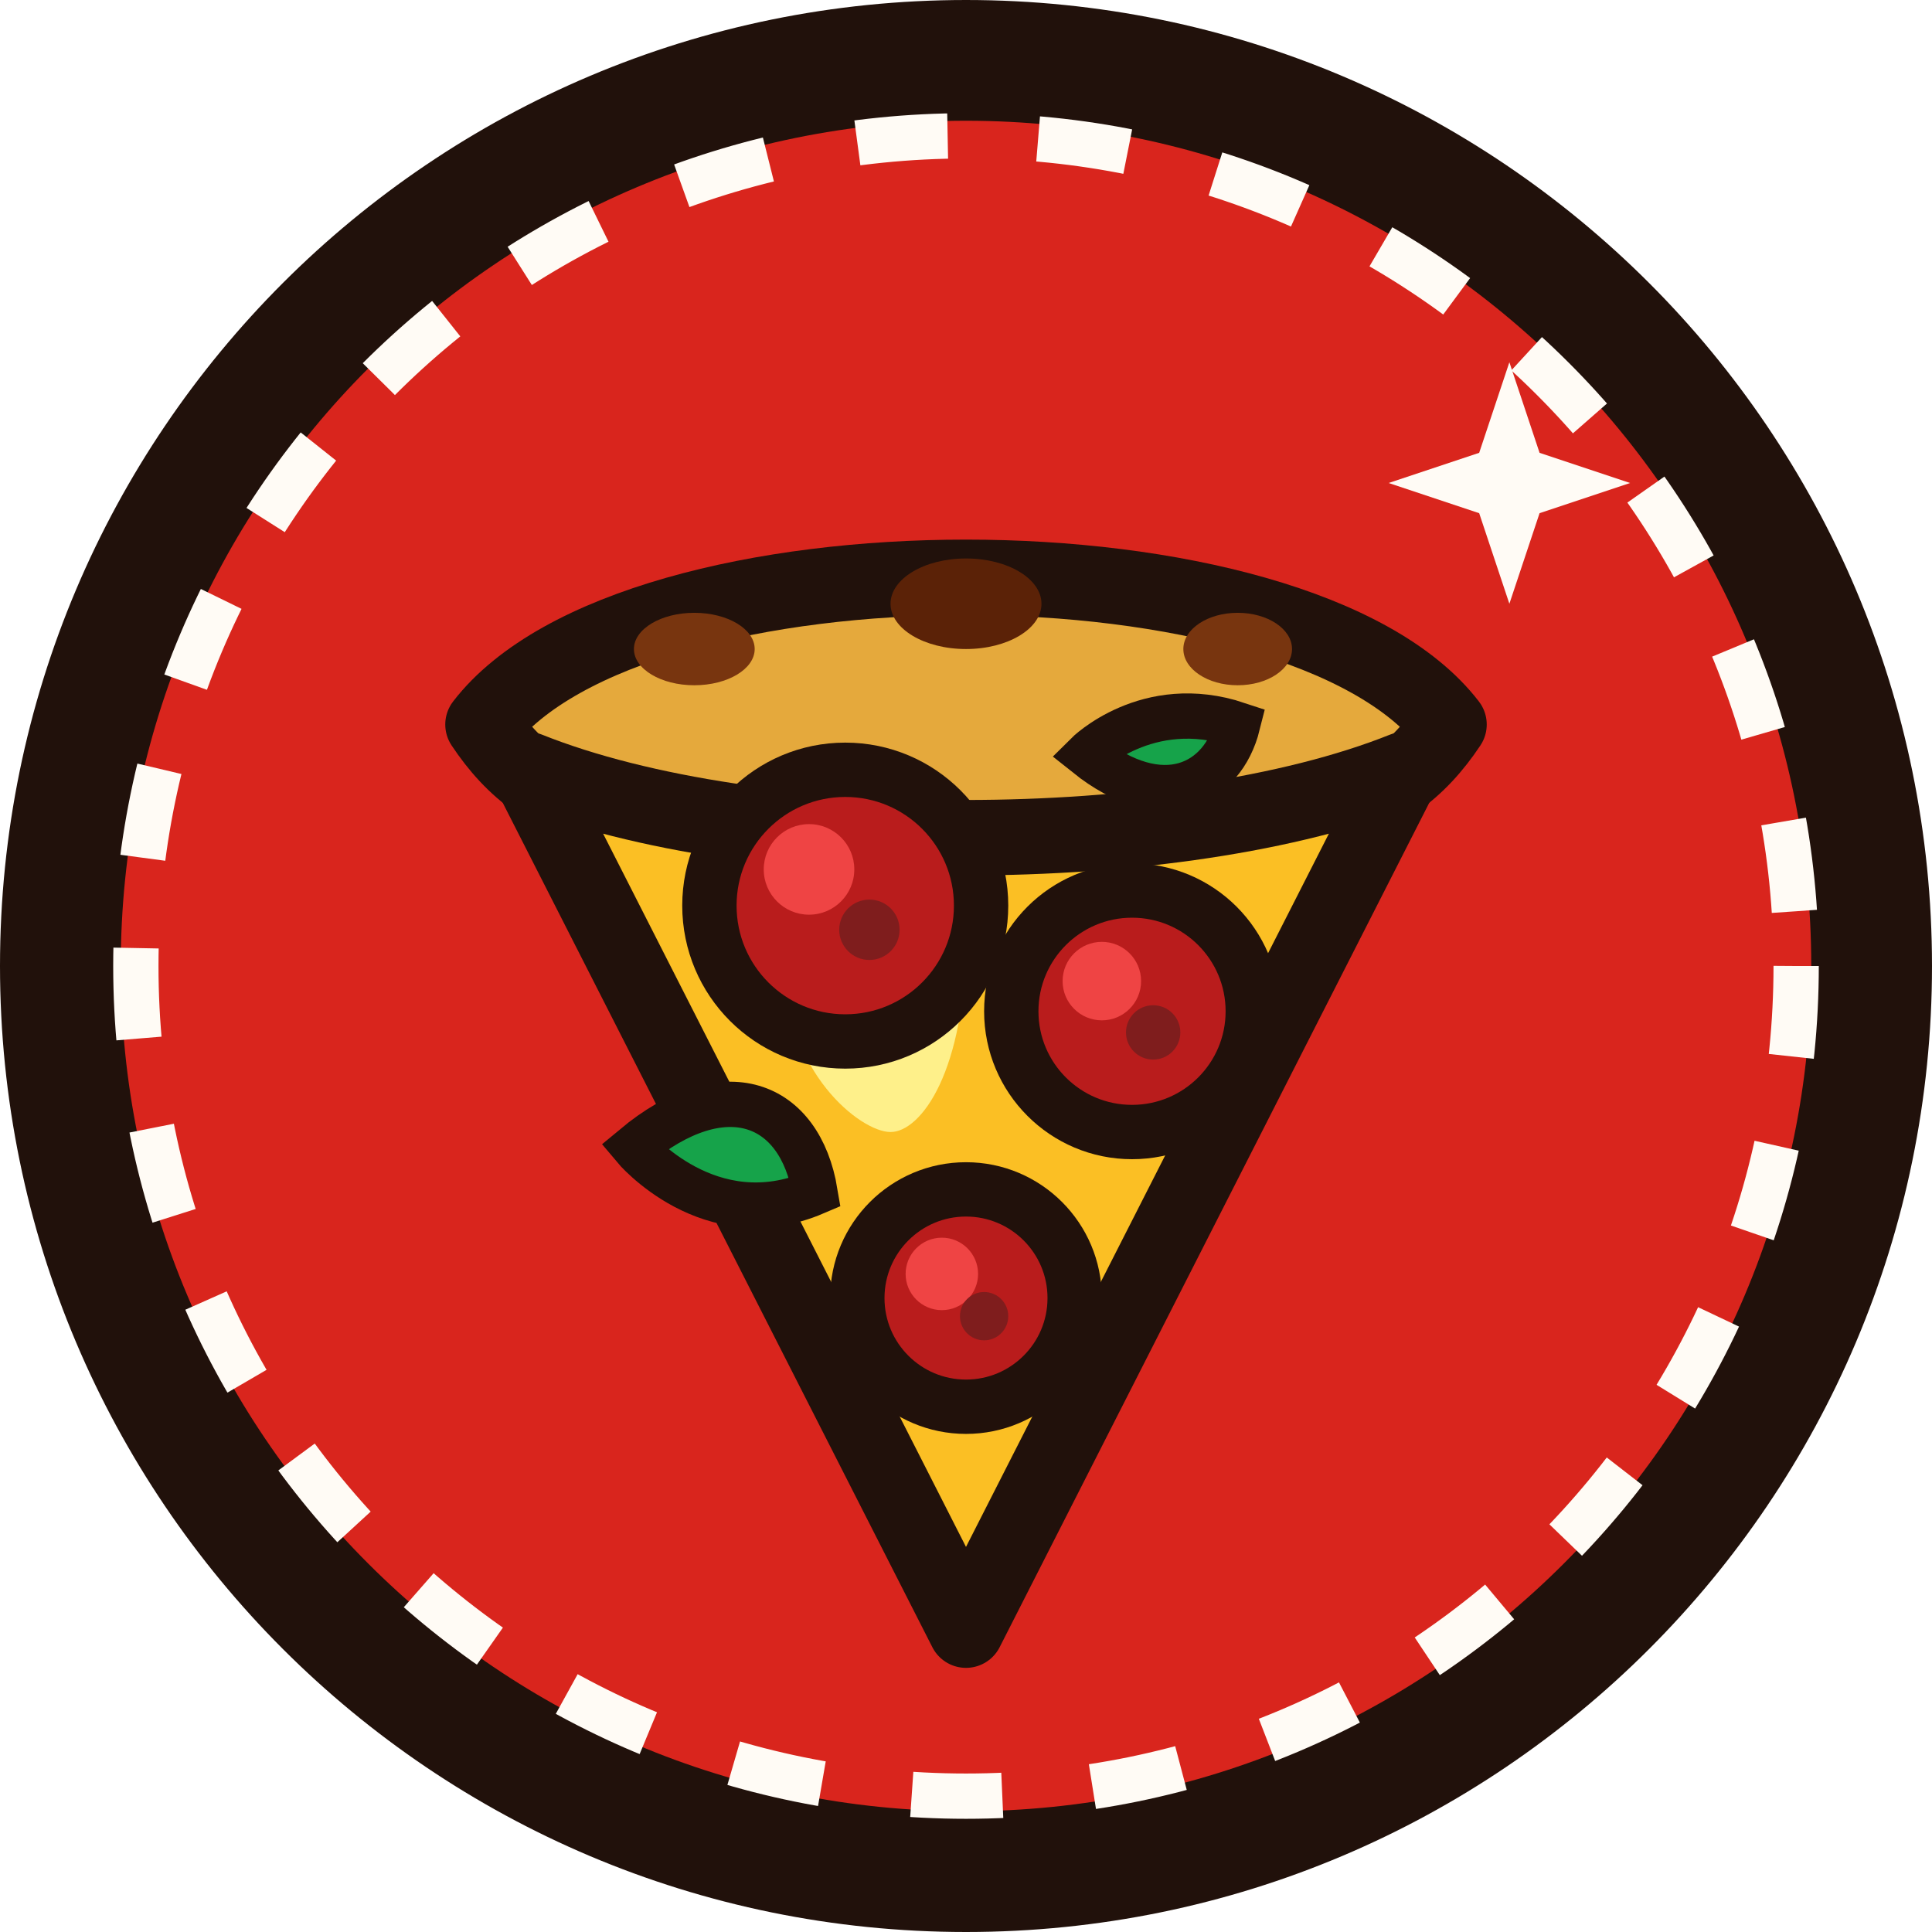
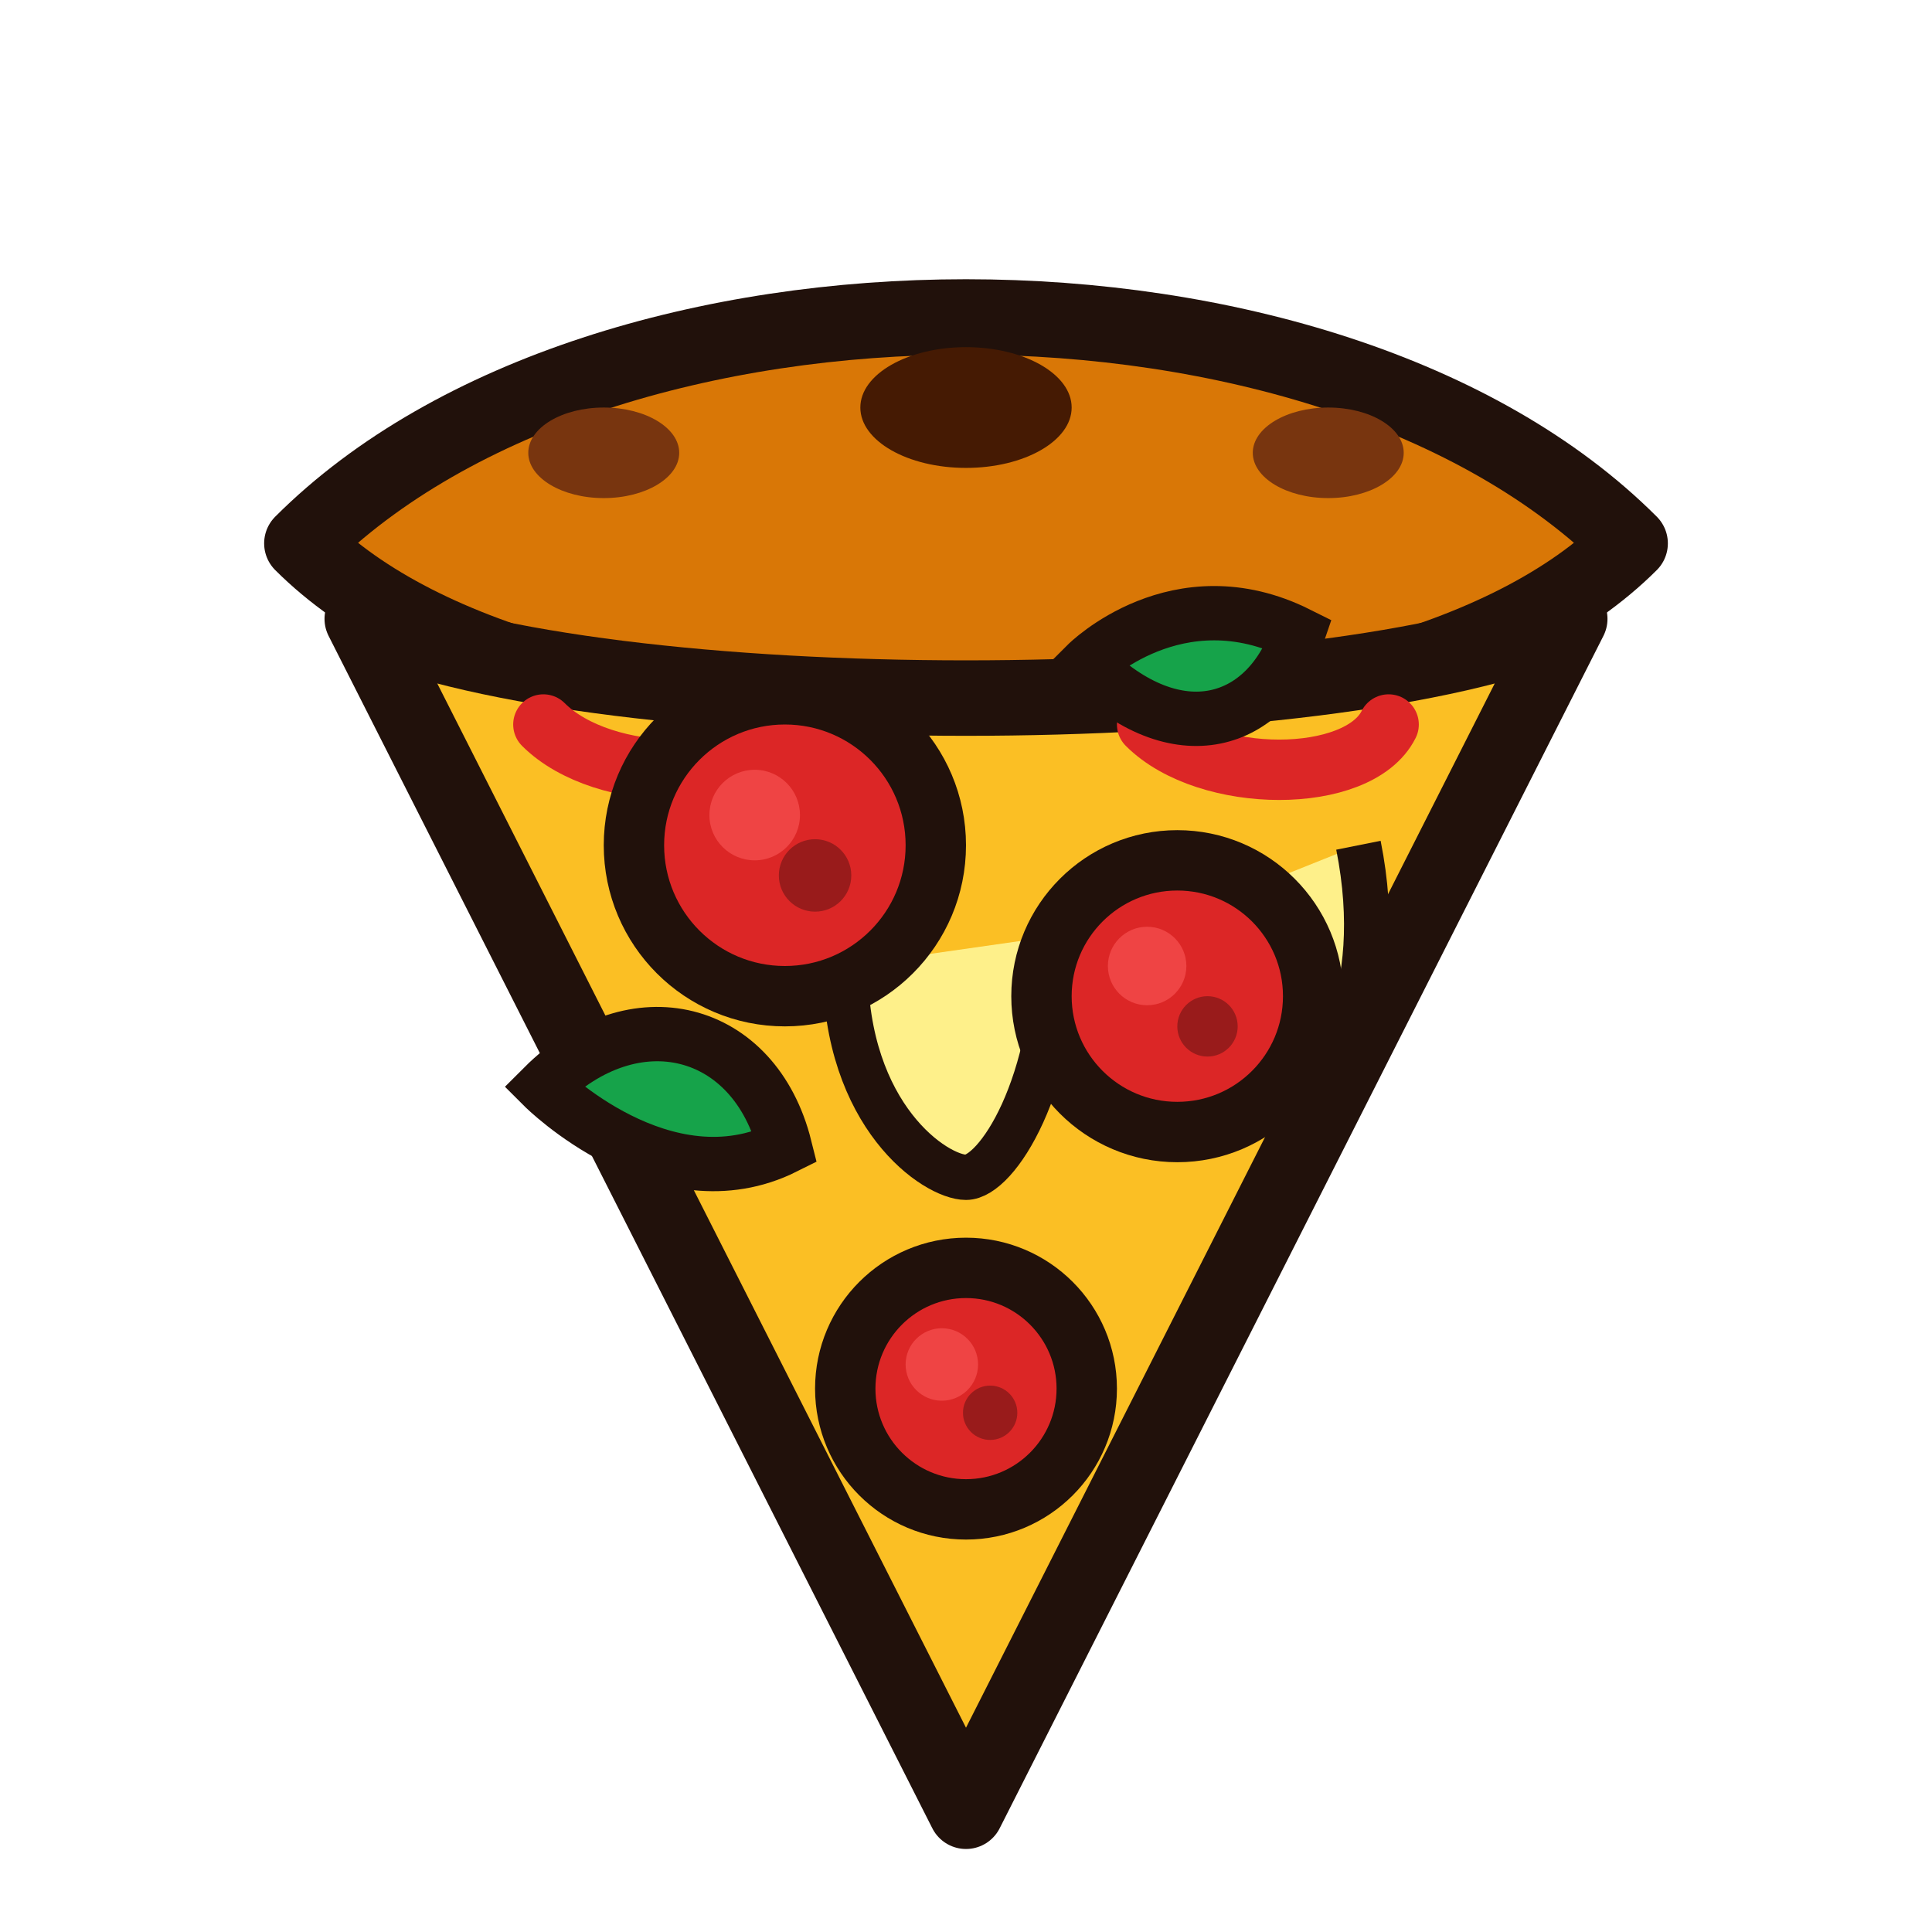
<svg xmlns="http://www.w3.org/2000/svg" viewBox="0 0 64 64" fill="none">
-   <circle cx="32" cy="32" r="30" fill="#D9251D" stroke="#21110B" stroke-width="4" />
-   <circle cx="32" cy="32" r="27.5" fill="#D9251D" stroke="#FFFBF5" stroke-width="1.5" stroke-dasharray="3 3" />
-   <g transform="translate(0, 1)">
-     <path d="M16 23C21 16.5 43 16.5 48 23C46 26 43 27 32 27C21 27 18 26 16 23Z" fill="#E5A93C" stroke="#21110B" stroke-width="2.5" stroke-linejoin="round" />
-     <ellipse cx="23" cy="20.5" rx="2" ry="1.2" fill="#78350F" />
-     <ellipse cx="32" cy="19" rx="2.5" ry="1.5" fill="#5B2207" />
-     <ellipse cx="41" cy="20.5" rx="1.8" ry="1.2" fill="#78350F" />
-     <path d="M17.5 24.5L32 53L46.5 24.5C39 27.5 25 27.5 17.5 24.5Z" fill="#FBBF24" stroke="#21110B" stroke-width="2.5" stroke-linejoin="round" />
-     <path d="M26 31C26 34.5 28.5 36.5 29.5 36.5C30.5 36.5 32 34.5 32 30" fill="#FEF08A" />
-     <path d="M37 32C37 35 38.5 36.5 39.5 36.5C40.5 36.5 41.5 35 41.5 31" fill="#FEF08A" />
-     <circle cx="28" cy="29" r="4.5" fill="#B91C1C" stroke="#21110B" stroke-width="1.8" />
-     <circle cx="26.8" cy="27.8" r="1.5" fill="#EF4444" />
-     <circle cx="28.8" cy="29.8" r="1" fill="#7F1D1D" />
-     <circle cx="37.5" cy="32.5" r="4" fill="#B91C1C" stroke="#21110B" stroke-width="1.8" />
-     <circle cx="36.5" cy="31.5" r="1.3" fill="#EF4444" />
-     <circle cx="38.2" cy="33.2" r="0.9" fill="#7F1D1D" />
-     <circle cx="32" cy="42" r="3.6" fill="#B91C1C" stroke="#21110B" stroke-width="1.8" />
-     <circle cx="31.2" cy="41.2" r="1.2" fill="#EF4444" />
-     <circle cx="32.6" cy="42.6" r="0.8" fill="#7F1D1D" />
-     <path d="M21 37C21 37 23.5 40 27 38.5C26.5 35.5 24 34.5 21 37Z" fill="#16A34A" stroke="#21110B" stroke-width="1.5" />
-     <path d="M36 24C36 24 38 22 41 23C40.5 25 38.5 26 36 24Z" fill="#16A34A" stroke="#21110B" stroke-width="1.5" />
-   </g>
-   <path d="M50 12L51 15L54 16L51 17L50 20L49 17L46 16L49 15Z" fill="#FFFBF5" />
+   <path d="M10 18 C 20 8, 44 8, 54 18 C 50 22, 42 24, 32 24 C 22 24, 14 22, 10 18 Z" fill="#D97706" stroke="#21110B" stroke-width="2.5" stroke-linejoin="round" />
+   <ellipse cx="20" cy="15" rx="2.5" ry="1.5" fill="#78350F" />
+   <ellipse cx="32" cy="13.5" rx="3.5" ry="2" fill="#451A03" />
+   <ellipse cx="44" cy="15" rx="2.5" ry="1.5" fill="#78350F" />
+   <path d="M12 20.5 L 32 60 L 52 20.5 C 44 24, 20 24, 12 20.5 Z" fill="#FBBF24" stroke="#21110B" stroke-width="2.5" stroke-linejoin="round" />
+   <path d="M28 32 C 28 37, 31 39, 32 39 C 33 39, 35 36, 35 31" fill="#FEF08A" stroke="#21110B" stroke-width="1.5" />
+   <path d="M40 30 C 40 34, 42 36, 43 36 C 44 36, 46 33, 45 28" fill="#FEF08A" stroke="#21110B" stroke-width="1.5" />
+   <path d="M18 24 C 20 26, 25 26, 26 24" stroke="#DC2626" stroke-width="2" stroke-linecap="round" />
+   <path d="M38 24 C 40 26, 45 26, 46 24" stroke="#DC2626" stroke-width="2" stroke-linecap="round" />
+   <circle cx="26" cy="28" r="5" fill="#DC2626" stroke="#21110B" stroke-width="2" />
+   <circle cx="25" cy="27" r="1.5" fill="#EF4444" />
+   <circle cx="27" cy="29" r="1.2" fill="#991B1B" />
+   <circle cx="39" cy="33" r="4.5" fill="#DC2626" stroke="#21110B" stroke-width="2" />
+   <circle cx="38" cy="32" r="1.3" fill="#EF4444" />
+   <circle cx="40" cy="34" r="1" fill="#991B1B" />
+   <circle cx="32" cy="46" r="4" fill="#DC2626" stroke="#21110B" stroke-width="2" />
+   <circle cx="31.2" cy="45.2" r="1.2" fill="#EF4444" />
+   <circle cx="32.8" cy="46.8" r="0.9" fill="#991B1B" />
+   <path d="M18 36 C 18 36, 22 40, 26 38 C 25 34, 21 33, 18 36 Z" fill="#16A34A" stroke="#21110B" stroke-width="1.8" />
+   <path d="M36 22 C 36 22, 39 19, 43 21 C 42 24, 39 25, 36 22 Z" fill="#16A34A" stroke="#21110B" stroke-width="1.8" />
</svg>
